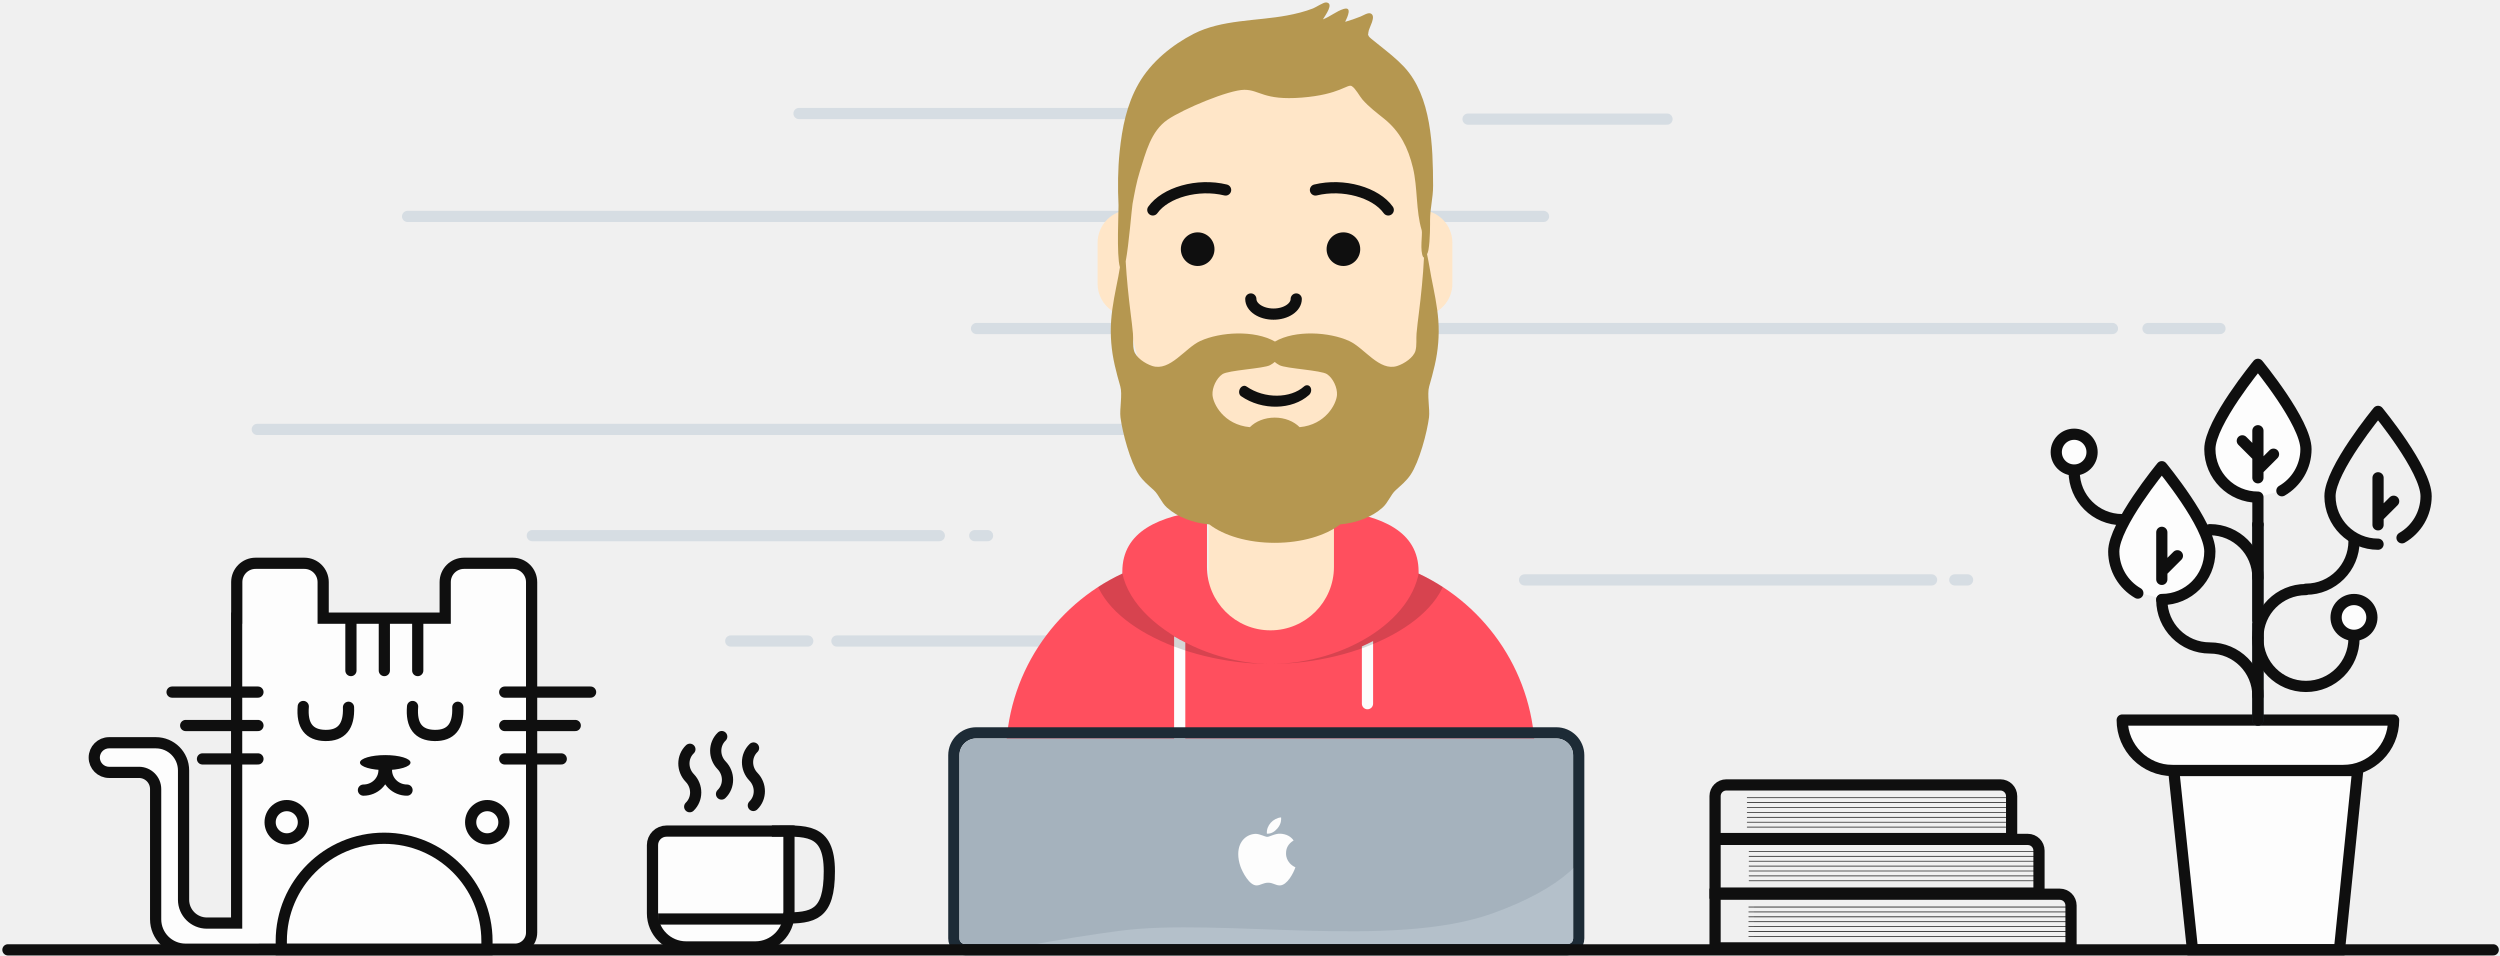
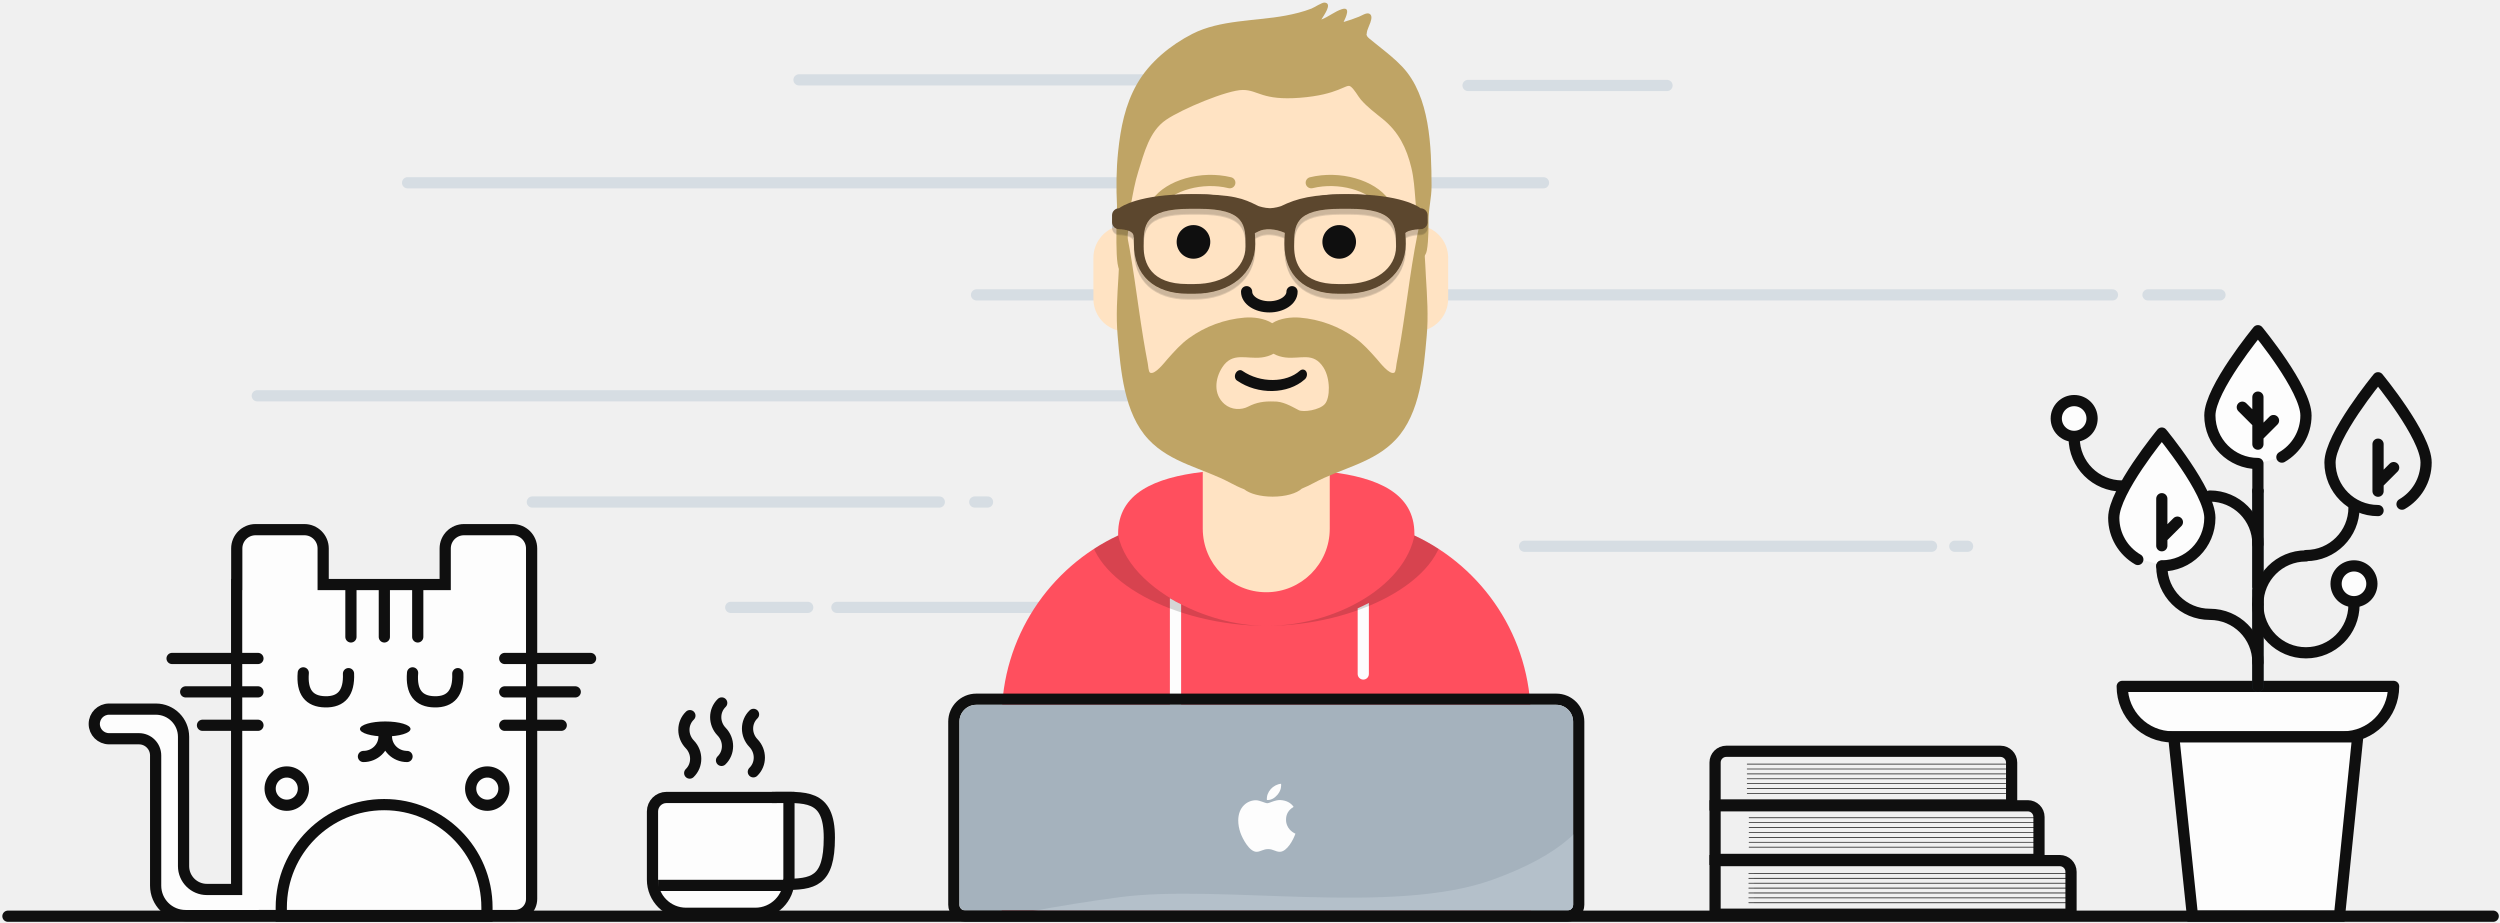
- <svg xmlns="http://www.w3.org/2000/svg" xmlns:xlink="http://www.w3.org/1999/xlink" width="892" height="341" viewBox="0 0 892 341">
+ <svg xmlns="http://www.w3.org/2000/svg" xmlns:xlink="http://www.w3.org/1999/xlink" width="892" height="329" viewBox="0 0 892 329">
  <defs>
-     <path d="M122.124 143.455V213h-49.23v-68.863C56.834 135.75 45.709 119.205 45.02 100h-.034c-6.456 0-11.689-5.233-11.689-11.69V73.69c0-6.457 5.233-11.69 11.69-11.69V51.89C44.987 23.233 68.22 0 96.877 0c28.659 0 51.89 23.232 51.89 51.89v10.124c6.188.301 11.112 5.413 11.112 11.675v14.622c0 6.273-4.941 11.392-11.145 11.677-.665 18.703-11.229 34.885-26.611 43.467z" id="a" />
+     <path d="M117.757 145.628V213H72.26v-69.2c-15.719-8.487-26.56-24.849-27.239-43.8h-.034c-6.456 0-11.689-5.233-11.689-11.69V73.69c0-6.457 5.233-11.69 11.69-11.69V51.89C44.987 23.233 68.22 0 96.877 0c28.659 0 51.89 23.232 51.89 51.89v10.124c6.188.301 11.112 5.413 11.112 11.675v14.622c0 6.273-4.941 11.392-11.145 11.677-.726 20.424-13.257 37.843-30.978 45.64z" id="a" />
    <path d="M72.323.07v20.277C72.323 32.858 82.464 43 94.975 43c12.51 0 22.653-10.142 22.653-22.653V.071c17.084 2.025 30.203 7.592 30.203 22.006 0 .222-.003.444-.009.664 24.539 11.474 41.54 36.381 41.54 65.258v69.42H.588v-69.42c0-28.877 17-53.784 41.54-65.258a23.59 23.59 0 0 1-.01-.664c0-14.414 13.119-19.98 30.204-22.006z" id="b" />
-     <path d="M77.819 133.607c2.11-1.44 14.723-1.991 16.996-3.216.71-.383 1.26-.77 1.685-1.154.424.384.975.771 1.685 1.154 2.273 1.225 14.885 1.776 16.996 3.216 2.137 1.457 3.698 4.801 3.527 7.416-.205 3.138-3.97 10.624-13.339 11.486-2.045-2.074-5.256-3.412-8.87-3.412-3.612 0-6.823 1.338-8.868 3.412-9.369-.862-13.134-8.348-13.338-11.486-.171-2.615 1.389-5.959 3.526-7.416m.643 15.13l.016.005-.016-.005M41.266 95.448c-1.284-4.186-.423-20.432-.506-22.13-.306-6.317-.253-12.824.403-19.118.895-8.578 2.493-16.77 6.766-24.254 4.433-7.766 12.012-13.864 19.686-17.794 9.955-5.098 22.537-4.523 33.297-6.541 3.164-.594 6.243-1.347 9.257-2.513 1.006-.39 3.726-2.214 4.66-2.137 3.004.245-.32 4.639-1.151 6.057 2.512-.938 4.841-2.93 7.34-3.705 3.21-.995 1.502 2.722.607 4.578a55.605 55.605 0 0 0 5.507-1.9c.924-.375 2.643-1.51 3.606-1.084 2.19.97-.745 5.202-.82 6.7-.06 1.185-.311.412.122 1.404.18.413 1.684 1.534 1.831 1.66.646.548 1.318 1.065 1.978 1.594 2.995 2.4 6.074 4.794 8.726 7.614 9.941 10.57 10.37 28.606 10.425 42.438.014 4.55-1.086 7.94-1.086 12.46 0 .691.095 6.95-.59 10.575a4.973 4.973 0 0 1-.487 1.442c.637 2.901 1.313 7.14 1.488 8.036 1.01 5.17 2.167 10.353 2.542 15.602.386 5.394-.075 10.739-1.288 16.024a135.504 135.504 0 0 1-1.981 7.529c-.807 2.77.309 8.164-.052 11.008-.683 5.38-3.464 15.874-6.586 20.503-1.51 2.237-3.278 3.634-5.253 5.437-1.902 1.736-2.696 4.426-4.748 6.274-3.825 3.445-9.399 5.496-15.122 6-5.137 3.973-13.673 6.573-23.337 6.573s-18.2-2.6-23.336-6.573c-5.725-.504-11.298-2.555-15.123-6-2.052-1.848-2.846-4.538-4.747-6.274-1.976-1.803-3.745-3.2-5.254-5.437-3.122-4.63-5.903-15.123-6.586-20.503-.36-2.844.755-8.238-.051-11.008a135.225 135.225 0 0 1-1.982-7.529c-1.213-5.285-1.674-10.63-1.288-16.024.376-5.25 1.532-10.431 2.542-15.602.09-.46.31-1.797.591-3.382zm2.054-2.096c.352 6.206.993 12.365 1.768 18.571.298 2.388.611 4.776.817 7.171.165 1.935-.13 4.274.384 6.146.656 2.386 3.945 4.612 6.503 5.434 6.381 2.051 11.705-6.437 17.155-8.92 7.076-3.223 19.24-3.991 26.632.21 7.235-4.201 19.398-3.433 26.474-.21 5.45 2.483 10.774 10.971 17.156 8.92 2.557-.822 5.846-3.048 6.502-5.434.514-1.872.219-4.21.385-6.146.205-2.395.518-4.783.816-7.17.836-6.692 1.515-13.328 1.846-20.028-.128.05-.216.05-.236.017-1.378-2.212-.212-8.415-.585-9.649-2.121-7.016-1.408-15.152-3.122-22.283-1.72-7.156-4.58-12.908-10.243-17.487-2.716-2.197-5.485-4.242-7.808-6.92-.983-1.134-2.405-3.901-3.774-4.749-1.496-.926-4.227 3.031-17.88 4.098-13.654 1.066-14.915-2.784-20.445-2.784-5.53 0-21.788 6.828-27.38 10.649-6.002 4.102-7.781 11.714-9.901 18.393-1.203 3.79-1.897 7.723-2.619 11.638-.29 1.57-1.312 14.606-2.445 20.533z" id="d" />
-     <path d="M6.618.401H213.58a6 6 0 0 1 6 6v65.345a2 2 0 0 1-2 2H2.618a2 2 0 0 1-2-2V6.401a6 6 0 0 1 6-6z" id="e" />
+     <path d="M74.372 66.248c-1.924 2.173-7.718 3.01-9.316 2.173-2.954-1.545-5.75-3.201-8.998-3.088-3.248-.113-6.063.27-9.052 1.835-2.394 1.253-5.945 1.253-8.448-.92-4.04-3.507-3.362-9.083-.813-13.054 3.626-5.651 8.545-2.918 14.045-3.563 1.496-.175 2.998-.617 4.268-1.34 1.27.723 2.772 1.165 4.268 1.34 5.5.645 9.93-2.088 13.556 3.563 2.548 3.971 2.413 10.882.49 13.054zm34.2-65.957c-3.217 14.075-4.696 28.434-7.029 42.671a337.588 337.588 0 0 1-1.584 8.879c-.118.62-.235 2.923-.81 3.215-1.739.884-5.284-3.818-6.232-4.88-2.38-2.665-4.74-5.355-7.64-7.447a39.471 39.471 0 0 0-19.854-7.32c-2.987-.248-7.024.185-9.839 1.993-2.814-1.808-6.852-2.241-9.838-1.993a39.471 39.471 0 0 0-19.855 7.32c-2.9 2.092-5.26 4.782-7.64 7.447-.948 1.062-4.493 5.764-6.232 4.88-.574-.292-.691-2.595-.81-3.215a337.584 337.584 0 0 1-1.584-8.879C7.292 28.725 5.814 14.366 2.595.292 1.66.291.839 19.038.735 20.785.308 27.88-.188 34.816.446 41.917 1.54 54.167 2.681 69.525 11.451 78.88c7.924 8.452 19.43 10.219 29.354 15.554 1.277.687 2.972 1.535 4.8 2.23 1.925 1.563 5.744 2.628 10.143 2.628 4.614 0 8.59-1.172 10.411-2.862a43.018 43.018 0 0 0 4.205-1.996c9.923-5.336 21.43-7.102 29.354-15.554 8.77-9.354 9.91-24.713 11.004-36.962.635-7.1.138-14.037-.287-21.131C110.33 19.039 109.51.29 108.573.29z" id="d" />
+     <filter x="-.9%" y="-2.8%" width="101.8%" height="111.1%" filterUnits="objectBoundingBox" id="e">
+       <feOffset dy="2" in="SourceAlpha" result="shadowOffsetOuter1" />
+       <feColorMatrix values="0 0 0 0 0 0 0 0 0 0 0 0 0 0 0 0 0 0 0.2 0" in="shadowOffsetOuter1" result="shadowMatrixOuter1" />
+       <feMerge>
+         <feMergeNode in="shadowMatrixOuter1" />
+         <feMergeNode in="SourceGraphic" />
+       </feMerge>
+     </filter>
+     <path d="M6.618.401H213.58a6 6 0 0 1 6 6v65.345a2 2 0 0 1-2 2H2.618a2 2 0 0 1-2-2V6.401a6 6 0 0 1 6-6z" id="f" />
  </defs>
  <g fill="none" fill-rule="evenodd">
    <g stroke-width="4">
-       <path d="M189.933 191.119h145.212M91.796 153.215h386m-129.369-36h405.296M523.796 42.5h71m-309.709-2h195.987m285.328 76.715h25.689m-444.295 73.904h4.561m-53.749 37.596H443.82m-183.097 0H288.2m255.772-21.807h145.212m8.288 0h4.561M145.427 77.215h405.296" stroke="#D6DDE3" stroke-linecap="round" />
+       <g stroke="#D6DDE3" stroke-linecap="round">
+         <path d="M189.933 179.119h145.212M91.796 141.215h386M348.427 105.215h405.296M523.796 30.5h71M285.087 28.5h195.987M766.402 105.215h25.689M347.796 179.119h4.561M298.608 216.715H443.82M260.723 216.715H288.2M543.972 194.908h145.212M697.472 194.908h4.561M145.427 65.215h405.296" />
+       </g>
      <g stroke="#0F0F0F">
-         <path d="M269.5 337.866h-24.693c-6.628 0-12-5.372-12-12v-24.333a5 5 0 0 1 5-5h43.692v29.333c0 6.628-5.372 12-12 12z" fill="#FDFDFD" />
-         <path d="M275.403 296.535c11.784 0 20.506-1.436 20.506 14.356s-5.775 16.67-16.363 16.67m-44.739.344h46.738" />
-         <path d="M257.439 283.309c2.838-2.741 2.854-7.33.035-10.249m.034-10.248c-2.838 2.74-2.854 7.329-.034 10.248m-11.389 14.775c2.838-2.74 2.854-7.329.034-10.248m.035-10.248c-2.838 2.74-2.854 7.329-.035 10.248m22.674 9.799c2.838-2.741 2.854-7.33.035-10.249m.034-10.248c-2.838 2.74-2.853 7.329-.034 10.248" stroke-linecap="round" stroke-linejoin="round" />
+         <path d="M269.5 325.866h-24.693c-6.628 0-12-5.372-12-12v-24.333a5 5 0 0 1 5-5h43.692v29.333c0 6.628-5.372 12-12 12z" fill="#FDFDFD" />
+         <path d="M275.403 284.535c11.784 0 20.506-1.436 20.506 14.356s-5.775 16.67-16.363 16.67M234.807 315.905h46.738" />
+         <g stroke-linecap="round" stroke-linejoin="round">
+           <path d="M257.439 271.309c2.838-2.741 2.854-7.33.035-10.249M257.508 250.812c-2.838 2.74-2.854 7.329-.034 10.248" />
+         </g>
+         <g stroke-linecap="round" stroke-linejoin="round">
+           <path d="M246.085 275.835c2.838-2.74 2.854-7.329.034-10.248M246.154 255.339c-2.838 2.74-2.854 7.329-.035 10.248" />
+         </g>
+         <g stroke-linecap="round" stroke-linejoin="round">
+           <path d="M268.793 275.386c2.838-2.741 2.854-7.33.035-10.249M268.862 254.889c-2.838 2.74-2.853 7.329-.034 10.248" />
+         </g>
      </g>
    </g>
-     <path d="M762.78 211.347c-5.135-2.962-8.592-8.51-8.592-14.864 0-9.469 17.145-30.242 17.145-30.242s17.146 20.773 17.146 30.242c0 9.47-7.677 17.146-17.146 17.146m42.845-38.53c5.135-2.962 8.592-8.51 8.592-14.863 0-9.47-17.145-30.243-17.145-30.243s-17.146 20.774-17.146 30.243c0 9.47 7.676 17.145 17.146 17.145" fill="#FDFDFD" />
-     <path d="M854.04 256.913h-96.832c0 9.944 8.06 18.006 18.005 18.006h60.823c9.944 0 18.005-8.062 18.005-18.006z" stroke="#0F0F0F" stroke-width="4" fill="#FDFDFD" stroke-linecap="round" stroke-linejoin="round" />
-     <path stroke="#0F0F0F" stroke-width="4" fill="#FDFDFD" d="M775.588 274.919l6.69 63.942h52.44l6.509-63.942z" />
-     <path d="M805.624 256.913v-34.291m0-1.186v-34.291" stroke="#1D2B36" stroke-width="4" stroke-linecap="round" stroke-linejoin="round" />
-     <path d="M805.624 248.34c0-9.469-7.676-17.146-17.146-17.146m34.292-20.842c-9.47 0-17.146 7.677-17.146 17.146m-34.291-13.449c0 9.469 7.676 17.146 17.146 17.146m34.291-20.967c9.469 0 17.145-7.676 17.145-17.146m-68.582 13.641v-16.788m0 13.931l5.566-5.566m71.589-11.036v-16.789m0 13.931l5.566-5.566m-39.876-3.741c5.135-2.962 8.592-8.51 8.592-14.863 0-9.47-17.145-30.243-17.145-30.243s-17.146 20.774-17.146 30.243c0 9.47 7.676 17.145 17.146 17.145m-.001 0v9.763m0-16.669v-16.788m0 13.931l5.566-5.566m-5.566.803l-5.566-5.566m5.566 48.841c0-9.468-7.676-17.145-17.146-17.145m-48.416-20.725c0 9.47 7.676 17.146 17.146 17.146" stroke="#0F0F0F" stroke-width="4" stroke-linecap="round" stroke-linejoin="round" />
-     <path d="M746.452 161.319a6.39 6.39 0 1 0-12.78 0 6.39 6.39 0 0 0 12.78 0zm99.842 58.976a6.39 6.39 0 1 0-12.78 0 6.39 6.39 0 0 0 12.78 0z" stroke="#0F0F0F" stroke-width="4" fill="#FDFDFD" stroke-linecap="round" stroke-linejoin="round" />
-     <path d="M805.613 227.774c0 9.469 7.676 17.146 17.146 17.146m0 0c9.469 0 17.145-7.677 17.145-17.147" stroke="#0F0F0F" stroke-width="4" stroke-linecap="round" stroke-linejoin="round" />
+     <path d="M762.78 199.347c-5.135-2.962-8.592-8.51-8.592-14.864 0-9.469 17.145-30.242 17.145-30.242s17.146 20.773 17.146 30.242c0 9.47-7.677 17.146-17.146 17.146M814.178 163.099c5.135-2.962 8.592-8.51 8.592-14.863 0-9.47-17.145-30.243-17.145-30.243s-17.146 20.774-17.146 30.243c0 9.47 7.676 17.145 17.146 17.145" fill="#FDFDFD" />
+     <path d="M854.04 244.913h-96.832c0 9.944 8.06 18.006 18.005 18.006h60.823c9.944 0 18.005-8.062 18.005-18.006z" stroke="#0F0F0F" stroke-width="4" fill="#FDFDFD" stroke-linecap="round" stroke-linejoin="round" />
+     <path stroke="#0F0F0F" stroke-width="4" fill="#FDFDFD" d="M775.588 262.919l6.69 63.942h52.44l6.509-63.942z" />
+     <path d="M805.624 244.913v-34.291M805.624 209.436v-34.291" stroke="#1D2B36" stroke-width="4" stroke-linecap="round" stroke-linejoin="round" />
+     <path d="M805.624 236.34c0-9.469-7.676-17.146-17.146-17.146M822.77 198.352c-9.47 0-17.146 7.677-17.146 17.146M771.333 202.049c0 9.469 7.676 17.146 17.146 17.146M822.77 198.228c9.469 0 17.145-7.676 17.145-17.146M771.333 194.723v-16.788M771.333 191.866l5.566-5.566M848.488 175.264v-16.789M848.488 172.406l5.566-5.566M814.178 163.099c5.135-2.962 8.592-8.51 8.592-14.863 0-9.47-17.145-30.243-17.145-30.243s-17.146 20.774-17.146 30.243c0 9.47 7.676 17.145 17.146 17.145M805.624 165.381v9.763M805.624 158.475v-16.788M805.624 155.618l5.566-5.566M805.624 150.855l-5.566-5.566M805.624 194.13c0-9.468-7.676-17.145-17.146-17.145M740.062 156.26c0 9.47 7.676 17.146 17.146 17.146" stroke="#0F0F0F" stroke-width="4" stroke-linecap="round" stroke-linejoin="round" />
+     <path d="M746.452 149.319a6.39 6.39 0 1 0-12.78 0 6.39 6.39 0 0 0 12.78 0zM846.294 208.295a6.39 6.39 0 1 0-12.78 0 6.39 6.39 0 0 0 12.78 0z" stroke="#0F0F0F" stroke-width="4" fill="#FDFDFD" stroke-linecap="round" stroke-linejoin="round" />
+     <path d="M805.613 215.774c0 9.469 7.676 17.146 17.146 17.146M822.759 232.92c9.469 0 17.145-7.677 17.145-17.147" stroke="#0F0F0F" stroke-width="4" stroke-linecap="round" stroke-linejoin="round" />
    <g stroke="#0F0F0F">
-       <path d="M625.97 325.377h113.47m-113.47 1.746h113.47m-113.47 1.747h113.47m-113.47 1.746h113.47m-113.47 1.747h113.47m-113.47 1.747h113.47m-113.47-10.48h113.47" opacity=".15" stroke-linecap="square" stroke-width=".25" />
-       <path d="M611.94 319.06v19.14h127v-15.14a4 4 0 0 0-4-4h-123z" stroke-width="4" />
-       <path d="M623.97 325.377h113.47m-113.47 1.746h113.47m-113.47 1.747h113.47m-113.47 1.746h113.47m-113.47 1.747h113.47m-113.47 1.747h113.47m-113.47-10.48h113.47" stroke-linecap="round" stroke-width=".25" />
-       <path d="M611.94 299.501v19.141h115.573v-15.14a4 4 0 0 0-4-4H611.94zm0-.301h105.808v-15.14a4 4 0 0 0-4-4H615.94a4 4 0 0 0-4 4v15.14z" stroke-width="4" />
-       <path d="M623.408 286.377h92.242m-92.242 1.747h92.242m-92.242 1.746h92.242m-92.242 1.747h92.242m-92.242 1.746h92.242m-92.242 1.747h92.242m-92.242-10.479h92.242" stroke-linecap="round" stroke-width=".25" />
+       <g opacity=".15" stroke-linecap="square" stroke-width=".25">
+         <path d="M625.97 313.377H739.44M625.97 315.123H739.44M625.97 316.87H739.44M625.97 318.616H739.44M625.97 320.363H739.44M625.97 322.11H739.44M625.97 311.63H739.44" />
+       </g>
+       <path d="M611.94 307.06v19.14h127v-15.14a4 4 0 0 0-4-4h-123z" stroke-width="4" />
+       <g stroke-linecap="round" stroke-width=".25">
+         <path d="M623.97 313.377H737.44M623.97 315.123H737.44M623.97 316.87H737.44M623.97 318.616H737.44M623.97 320.363H737.44M623.97 322.11H737.44M623.97 311.63H737.44" />
+       </g>
+       <path d="M611.94 287.501v19.141h115.573v-15.14a4 4 0 0 0-4-4H611.94z" stroke-width="4" />
+       <g>
+         <path d="M611.94 287.2h105.808v-15.14a4 4 0 0 0-4-4H615.94a4 4 0 0 0-4 4v15.14z" stroke-width="4" />
+         <g stroke-linecap="round" stroke-width=".25">
+           <path d="M623.408 274.377h92.242M623.408 276.124h92.242M623.408 277.87h92.242M623.408 279.617h92.242M623.408 281.363h92.242M623.408 283.11h92.242M623.408 272.631h92.242" />
+         </g>
+       </g>
    </g>
-     <g transform="matrix(-1 0 0 1 211.472 198.979)">
-       <path d="M127.042 21.583h-.044V8.711a6.708 6.708 0 0 0-6.708-6.709h-17.417a6.708 6.708 0 0 0-6.708 6.709v12.872h-43.54V8.711a6.708 6.708 0 0 0-6.708-6.709H28.5a6.708 6.708 0 0 0-6.708 6.709v125.056a5.917 5.917 0 0 0 5.916 5.917h89.444v.014h28.121c5.891 0 10.667-4.775 10.667-10.666V82.563a5.958 5.958 0 0 1 5.958-5.958h10.657a5.285 5.285 0 1 0 0-10.57h-16.7c-5.454 0-9.875 4.42-9.875 9.874v46.138a8.333 8.333 0 0 1-8.333 8.333h-10.605V21.583z" stroke="#0F0F0F" stroke-width="4" fill="#FDFDFD" />
-       <path d="M37.722 139.868h73.39v-3.064c0-20.266-16.43-36.695-36.695-36.695-20.266 0-36.695 16.429-36.695 36.695v3.064z" stroke="#0F0F0F" stroke-width="4" />
-       <path d="M87.125 53.376c-.274 6.806 2.49 10.158 8.294 10.057 5.803-.101 8.418-3.547 7.845-10.338m-55.139.281c-.274 6.806 2.49 10.158 8.294 10.057 5.803-.101 8.418-3.547 7.845-10.338" stroke="#0F0F0F" stroke-linecap="round" stroke-linejoin="round" stroke-width="4" />
-       <path d="M62.422 22.575v17.703M74.34 22.575v17.703m11.92-17.703v17.703m63.816 7.685h-30.64m25.784 11.919h-25.785m19.789 11.92h-19.789M31.391 47.963H.751m30.64 11.919H6.22m25.171 11.92H11.215" stroke="#0F0F0F" stroke-linecap="round" stroke-width="4" />
-       <g transform="translate(64.25 69.833)">
-         <ellipse fill="#0F0F0F" cx="9.771" cy="3.282" rx="9.018" ry="2.677" />
-         <path d="M10.198 5.958c0 3.946 3.29 7.144 7.348 7.144M9.344 5.958c0 3.946-3.29 7.144-7.349 7.144" stroke="#0F0F0F" stroke-width="4" stroke-linecap="round" stroke-linejoin="round" />
+     <g>
+       <g transform="matrix(-1 0 0 1 211.472 186.979)">
+         <path d="M127.042 21.583h-.044V8.711a6.708 6.708 0 0 0-6.708-6.709h-17.417a6.708 6.708 0 0 0-6.708 6.709v12.872h-43.54V8.711a6.708 6.708 0 0 0-6.708-6.709H28.5a6.708 6.708 0 0 0-6.708 6.709v125.056a5.917 5.917 0 0 0 5.916 5.917h89.444v.014h28.121c5.891 0 10.667-4.775 10.667-10.666V82.563a5.958 5.958 0 0 1 5.958-5.958h10.657a5.285 5.285 0 1 0 0-10.57h-16.7c-5.454 0-9.875 4.42-9.875 9.874v46.138a8.333 8.333 0 0 1-8.333 8.333h-10.605V21.583z" stroke="#0F0F0F" stroke-width="4" fill="#FDFDFD" />
+         <path d="M37.722 139.868h73.39v-3.064c0-20.266-16.43-36.695-36.695-36.695-20.266 0-36.695 16.429-36.695 36.695v3.064z" stroke="#0F0F0F" stroke-width="4" />
+         <g stroke="#0F0F0F" stroke-linecap="round" stroke-linejoin="round" stroke-width="4">
+           <path d="M87.125 53.376c-.274 6.806 2.49 10.158 8.294 10.057 5.803-.101 8.418-3.547 7.845-10.338M48.125 53.376c-.274 6.806 2.49 10.158 8.294 10.057 5.803-.101 8.418-3.547 7.845-10.338" />
+         </g>
+         <g stroke="#0F0F0F" stroke-linecap="round" stroke-width="4">
+           <path d="M62.422 22.575v17.703M74.34 22.575v17.703M86.26 22.575v17.703" />
+         </g>
+         <g stroke="#0F0F0F" stroke-linecap="round" stroke-width="4">
+           <path d="M150.076 47.963h-30.64M145.22 59.882h-25.785M139.224 71.802h-19.789" />
+         </g>
+         <g stroke="#0F0F0F" stroke-linecap="round" stroke-width="4">
+           <path d="M31.391 47.963H.751M31.391 59.882H6.22M31.391 71.802H11.215" />
+         </g>
+         <g transform="translate(64.25 69.833)">
+           <ellipse fill="#0F0F0F" cx="9.771" cy="3.282" rx="9.018" ry="2.677" />
+           <path d="M10.198 5.958c0 3.946 3.29 7.144 7.348 7.144M9.344 5.958c0 3.946-3.29 7.144-7.349 7.144" stroke="#0F0F0F" stroke-width="4" stroke-linecap="round" stroke-linejoin="round" />
+         </g>
+         <circle stroke="#0F0F0F" stroke-width="4" cx="109.153" cy="94.396" r="5.938" />
+         <circle stroke="#0F0F0F" stroke-width="4" cx="37.604" cy="94.396" r="5.938" />
      </g>
-       <circle stroke="#0F0F0F" stroke-width="4" cx="109.153" cy="94.396" r="5.938" />
-       <circle stroke="#0F0F0F" stroke-width="4" cx="37.604" cy="94.396" r="5.938" />
    </g>
-     <g transform="translate(358.328 -.096)">
-       <g transform="translate(0 13)">
-         <use fill="#FFE6C8" xlink:href="#a" />
-         <g transform="translate(0 169)">
+     <g>
+       <g transform="translate(356.828 18.309)">
+         <use fill="#FFE3C3" xlink:href="#a" />
+         <g transform="translate(0 150)">
          <mask id="c" fill="#fff">
            <use xlink:href="#b" />
          </mask>
          <use fill="#FF4F5E" xlink:href="#b" />
-           <g mask="url(#c)" fill="#FFF" fill-rule="nonzero">
-             <path d="M75.09 85.965v41.507h41.506V85.965H75.09zm37.722 29.91h-7.508v-10.133c0-3.113-1.038-4.273-3.052-4.273-2.442 0-3.418 1.77-3.418 4.212v6.226h2.38v3.906h-7.508v-10.071c0-3.113-1.037-4.273-3.052-4.273-2.441 0-3.418 1.77-3.418 4.212v6.226h3.418v3.906H79.667v-3.906h2.38v-10.072h-2.38V97.93h7.508v2.686c1.099-1.893 2.93-3.052 5.433-3.052 2.563 0 4.944 1.22 5.798 3.845.977-2.38 2.991-3.845 5.8-3.845 3.234 0 6.164 1.953 6.164 6.165v8.24h2.441v3.906z" />
-           </g>
-           <path d="M64.59 47.332v61.014a2 2 0 1 1-4 0V45.15a62.645 62.645 0 0 0 4 2.182zm67-.51v22.351a2 2 0 0 1-4 0V48.739a66.549 66.549 0 0 0 4-1.918z" fill="#FDFDFD" mask="url(#c)" />
+           <path d="M64.59 47.332v61.014a2 2 0 1 1-4 0V45.15a62.645 62.645 0 0 0 4 2.182zm67-.51v25.351a2 2 0 0 1-4 0V48.739a66.549 66.549 0 0 0 4-1.918z" fill="#FDFDFD" mask="url(#c)" />
          <path d="M94.98 55c-11.225 0-22.705-3.553-31.045-8.048-12.669-6.827-22.3-17.01-22.3-28.875 0-9.37 5.597-15.003 14.251-18.353C41.55 2.571 31.634 8.243 31.634 19.308 31.634 39.02 63.104 55 94.979 55zM134.072-.276c14.337 2.847 24.253 8.519 24.253 19.584 0 19.71-31.465 35.689-63.337 35.692 26.84-.004 53.335-16.533 53.335-36.923 0-9.37-5.597-15.003-14.25-18.353z" fill-opacity=".16" fill="#000" mask="url(#c)" />
          <path d="M154 85.965v68.23M37 85.965v68.23" stroke="#D6424E" stroke-width="4" stroke-linecap="round" />
        </g>
-         <path d="M87.964 93.771c0 2.983 3.627 5.401 8.102 5.401 4.474 0 8.101-2.418 8.101-5.4" stroke="#0F0F0F" stroke-linecap="round" stroke-width="4" />
-         <g transform="translate(63 70)" fill="#0F0F0F">
+         <path d="M87.964 85.771c0 2.983 3.627 5.401 8.102 5.401 4.474 0 8.101-2.418 8.101-5.4" stroke="#0F0F0F" stroke-linecap="round" stroke-width="4" />
+         <g transform="translate(63 62)" fill="#0F0F0F">
          <circle cx="6" cy="6" r="6" />
          <circle cx="58" cy="6" r="6" />
        </g>
-         <path d="M54.63 63.159c3.915-5.51 14.648-8.598 23.893-6.328a2 2 0 0 0 .954-3.884c-10.737-2.637-23.165.94-28.107 7.894a2 2 0 0 0 3.26 2.318zM106.923 125c-4.74 4.252-14.024 4.483-20.497-.007-.75-.52-1.794-.17-2.33.784-.536.954-.361 2.15.39 2.67 7.517 5.215 18.266 4.947 24.25-.421.775-.695.997-1.936.496-2.772-.5-.835-1.535-.95-2.31-.254zm28.447-61.841c-3.915-5.51-14.648-8.598-23.893-6.328a2 2 0 0 1-.954-3.884c10.737-2.637 23.165.94 28.108 7.894a2 2 0 0 1-3.26 2.318z" fill="#0F0F0F" fill-rule="nonzero" />
+         <g fill-rule="nonzero">
+           <path d="M57.63 55.159c3.915-5.51 14.648-8.598 23.893-6.328a2 2 0 0 0 .954-3.884c-10.737-2.637-23.165.94-28.107 7.894a2 2 0 0 0 3.26 2.318z" fill="#BFA465" />
+           <path d="M106.923 114c-4.74 4.252-14.024 4.483-20.497-.007-.75-.52-1.794-.17-2.33.784-.536.954-.361 2.15.39 2.67 7.517 5.215 18.266 4.947 24.25-.421.775-.695.997-1.936.496-2.772-.5-.835-1.535-.95-2.31-.254z" fill="#0F0F0F" />
+           <path d="M135.37 55.159c-3.915-5.51-14.648-8.598-23.893-6.328a2 2 0 0 1-.954-3.884c10.737-2.637 23.165.94 28.108 7.894a2 2 0 0 1-3.26 2.318z" fill="#BFA465" />
+         </g>
      </g>
-       <use fill="#B59750" xlink:href="#d" />
+       <use fill="#BFA465" xlink:href="#d" transform="translate(398.328 77.917)" />
+       <path d="M500.353 23.836c-2.652-2.82-5.73-5.213-8.725-7.614-.661-.529-1.333-1.045-1.978-1.594-.147-.125-1.652-1.246-1.832-1.66-.433-.992-.182-.219-.122-1.404.075-1.498 3.01-5.729.82-6.7-.963-.426-2.682.71-3.606 1.085a55.605 55.605 0 0 1-5.507 1.9c.896-1.857 2.603-5.574-.606-4.579-2.5.775-4.83 2.768-7.341 3.705.831-1.418 4.155-5.811 1.151-6.057-.934-.076-3.654 1.748-4.66 2.137-3.014 1.166-6.092 1.92-9.257 2.513-10.76 2.018-23.342 1.443-33.296 6.541-7.675 3.93-15.253 10.029-19.687 17.794-4.273 7.485-5.871 15.677-6.766 24.254-.656 6.295-.71 12.801-.402 19.119.1 2.07-1.2 25.755 1.689 22.866 1.44-1.44 2.953-21.398 3.315-23.366.722-3.915 1.416-7.848 2.62-11.638 2.119-6.678 3.898-14.29 9.9-18.392 5.592-3.822 21.85-10.65 27.38-10.65 5.53 0 6.791 3.85 20.445 2.784 13.653-1.066 16.384-5.024 17.88-4.097 1.37.847 2.791 3.615 3.775 4.748 2.322 2.678 5.092 4.724 7.808 6.92 5.663 4.58 8.522 10.331 10.242 17.488 1.714 7.13 1.001 15.266 3.122 22.283.373 1.234-.793 7.437.585 9.649.085.136 1.377-.309 1.802-2.562.685-3.625.59-9.883.59-10.574 0-4.52 1.1-7.91 1.086-12.46-.054-13.832-.484-31.868-10.425-42.439z" fill="#BFA465" />
+       <g filter="url(#e)" transform="translate(396.778 69.299)" fill="#5B462F" fill-rule="nonzero">
+         <path d="M29.447 35.51H27.06c-12.063 0-19.264-6.638-19.264-17.755C7.795 8.771 9.369 0 28.175 0h2.546C49.526 0 51.1 8.771 51.1 17.755c0 10.453-8.903 17.755-21.653 17.755zM28.05 5.197c-16.79 0-16.79 5.925-16.79 13.425 0 6.124 2.7 13.424 15.565 13.424h2.623c10.71 0 18.188-5.52 18.188-13.424 0-7.5 0-13.425-16.79-13.425H28.05zM83.146 35.51h-2.389c-12.063 0-19.264-6.638-19.264-17.755C61.493 8.771 63.067 0 81.873 0h2.546c18.805 0 20.379 8.771 20.379 17.755 0 10.453-8.902 17.755-21.652 17.755zM81.747 5.197c-16.79 0-16.79 5.925-16.79 13.425 0 6.124 2.702 13.424 15.565 13.424h2.624c10.709 0 18.188-5.52 18.188-13.424 0-7.5 0-13.425-16.79-13.425h-2.797z" />
+         <path d="M2.559 4.999C3.158 4.414 9.709 0 28.149 0c15.46 0 18.733 1.605 23.687 4.029l.363.179c.344.122 2.106.72 4.166.786 1.877-.08 3.482-.59 3.952-.753C65.97 1.491 71.507 0 84.445 0c18.44 0 24.99 4.414 25.589 4.999 1.415 0 2.559 1.117 2.559 2.5v2.498c0 1.383-1.144 2.5-2.559 2.5 0 0-5.977 0-5.977 2.5 0 2.499-1.7-3.617-1.7-5V7.563c-3.12-1.194-8.707-3.418-17.912-3.418-10.256 0-15.364 1.819-19.745 3.625l.049.118-.003 1.72-1.92 4.634-2.372-.938a11.289 11.289 0 0 0-1.303-.39c-1.766-.436-3.583-.569-5.19-.24a6.855 6.855 0 0 0-1.637.549l-2.289 1.118-2.29-4.47.102-1.988.07-.169c-3.779-1.76-7.263-3.569-19.769-3.569-9.205 0-14.79 2.223-17.912 3.417v2.435c0 1.383-2.56 7.499-2.56 5 0-2.5-5.117-2.5-5.117-2.5C1.146 12.497 0 11.38 0 9.997V7.498c0-1.382 1.146-2.5 2.559-2.5z" />
+       </g>
    </g>
-     <g transform="translate(341.709 263.082)">
-       <mask id="f" fill="#fff">
-         <use xlink:href="#e" />
-       </mask>
-       <path stroke="#1D2B36" stroke-width="4" d="M6.618-1.599H213.58a8 8 0 0 1 8 8v65.345a4 4 0 0 1-4 4H2.618a4 4 0 0 1-4-4V6.401a8 8 0 0 1 8-8z" />
-       <path fill="#A5B2BD" mask="url(#f)" d="M-11.019-11.426h240v97h-240z" />
-       <path d="M24.9 74.3c11.658-2.162 22.683-3.925 33.076-5.288 35.918-4.71 97.072 6.704 132.922-6.229 23.9-8.622 36.595-19.827 38.083-33.615L225.555 74.3H24.9z" fill="#B4C0CA" mask="url(#f)" />
+     <g>
+       <g transform="translate(341.709 251.082)">
+         <mask id="g" fill="#fff">
+           <use xlink:href="#f" />
+         </mask>
+         <path stroke="#0F0F0F" stroke-width="4" d="M6.618-1.599H213.58a8 8 0 0 1 8 8v65.345a4 4 0 0 1-4 4H2.618a4 4 0 0 1-4-4V6.401a8 8 0 0 1 8-8z" />
+         <path fill="#A5B2BD" mask="url(#g)" d="M-11.019-11.426h240v97h-240z" />
+         <path d="M24.9 74.3c11.658-2.162 22.683-3.925 33.076-5.288 35.918-4.71 97.072 6.704 132.922-6.229 23.9-8.622 36.595-19.827 38.083-33.615L225.555 74.3H24.9z" fill="#B4C0CA" mask="url(#g)" />
+       </g>
+       <path d="M458.857 292.479c-.01-1.988.888-3.489 2.709-4.594-1.019-1.457-2.557-2.26-4.589-2.416-1.923-.152-4.025 1.121-4.795 1.121-.812 0-2.676-1.067-4.139-1.067-3.023.049-6.235 2.41-6.235 7.216 0 1.42.26 2.888.78 4.4.693 1.987 3.196 6.863 5.808 6.782 1.365-.032 2.33-.97 4.106-.97 1.723 0 2.617.97 4.14.97 2.632-.038 4.897-4.47 5.558-6.463-3.533-1.663-3.343-4.876-3.343-4.979zm-3.066-8.896c1.479-1.755 1.343-3.353 1.3-3.928-1.306.076-2.817.889-3.679 1.891-.948 1.073-1.506 2.4-1.387 3.895 1.414.109 2.704-.617 3.766-1.858z" fill="#FDFDFD" fill-rule="nonzero" />
    </g>
-     <path d="M458.857 304.479c-.01-1.988.888-3.489 2.709-4.594-1.019-1.457-2.557-2.26-4.589-2.416-1.923-.152-4.025 1.121-4.795 1.121-.812 0-2.676-1.067-4.139-1.067-3.023.049-6.235 2.41-6.235 7.216 0 1.42.26 2.888.78 4.4.693 1.987 3.196 6.863 5.808 6.782 1.365-.032 2.33-.97 4.106-.97 1.723 0 2.617.97 4.14.97 2.632-.038 4.897-4.47 5.558-6.463-3.533-1.663-3.343-4.876-3.343-4.979zm-3.066-8.896c1.479-1.755 1.343-3.353 1.3-3.928-1.306.076-2.817.889-3.679 1.891-.948 1.073-1.506 2.4-1.387 3.895 1.414.109 2.704-.617 3.766-1.858z" fill="#FDFDFD" fill-rule="nonzero" />
-     <path d="M805.624 256.913v-34.291m0-1.186v-34.291m-42.844 24.477c-5.136-2.962-8.593-8.51-8.593-14.863 0-9.47 17.146-30.243 17.146-30.243s17.145 20.774 17.145 30.243c0 9.47-7.676 17.145-17.145 17.145m85.708-22.017c5.136-2.962 8.593-8.51 8.593-14.863 0-9.47-17.146-30.243-17.146-30.243s-17.145 20.774-17.145 30.243c0 9.47 7.676 17.146 17.145 17.146" stroke="#0F0F0F" stroke-linecap="round" stroke-linejoin="round" stroke-width="4" />
-     <path d="M624.08 305.531h102.232m-102.232 1.747h102.232m-102.232 1.746h102.232M624.08 310.77h102.232m-102.232 1.747h102.232m-102.232 1.747h102.232M624.08 303.785h102.232" stroke="#0F0F0F" stroke-linecap="round" stroke-width=".25" />
-     <path d="M2.828 338.904h886.75" stroke="#0F0F0F" stroke-width="4" stroke-linecap="round" />
+     <g stroke="#0F0F0F" stroke-linecap="round" stroke-linejoin="round" stroke-width="4">
+       <path d="M805.624 244.913v-34.291M805.624 209.436v-34.291M762.78 199.622c-5.136-2.962-8.593-8.51-8.593-14.863 0-9.47 17.146-30.243 17.146-30.243s17.145 20.774 17.145 30.243c0 9.47-7.676 17.145-17.145 17.145M857.041 179.887c5.136-2.962 8.593-8.51 8.593-14.863 0-9.47-17.146-30.243-17.146-30.243s-17.145 20.774-17.145 30.243c0 9.47 7.676 17.146 17.145 17.146" />
+     </g>
+     <g stroke="#0F0F0F" stroke-linecap="round" stroke-width=".25">
+       <path d="M624.08 293.531h102.232M624.08 295.278h102.232M624.08 297.024h102.232M624.08 298.77h102.232M624.08 300.517h102.232M624.08 302.264h102.232M624.08 291.785h102.232" />
+     </g>
+     <path d="M2.828 326.904h886.75" stroke="#0F0F0F" stroke-width="4" stroke-linecap="round" />
  </g>
</svg>
